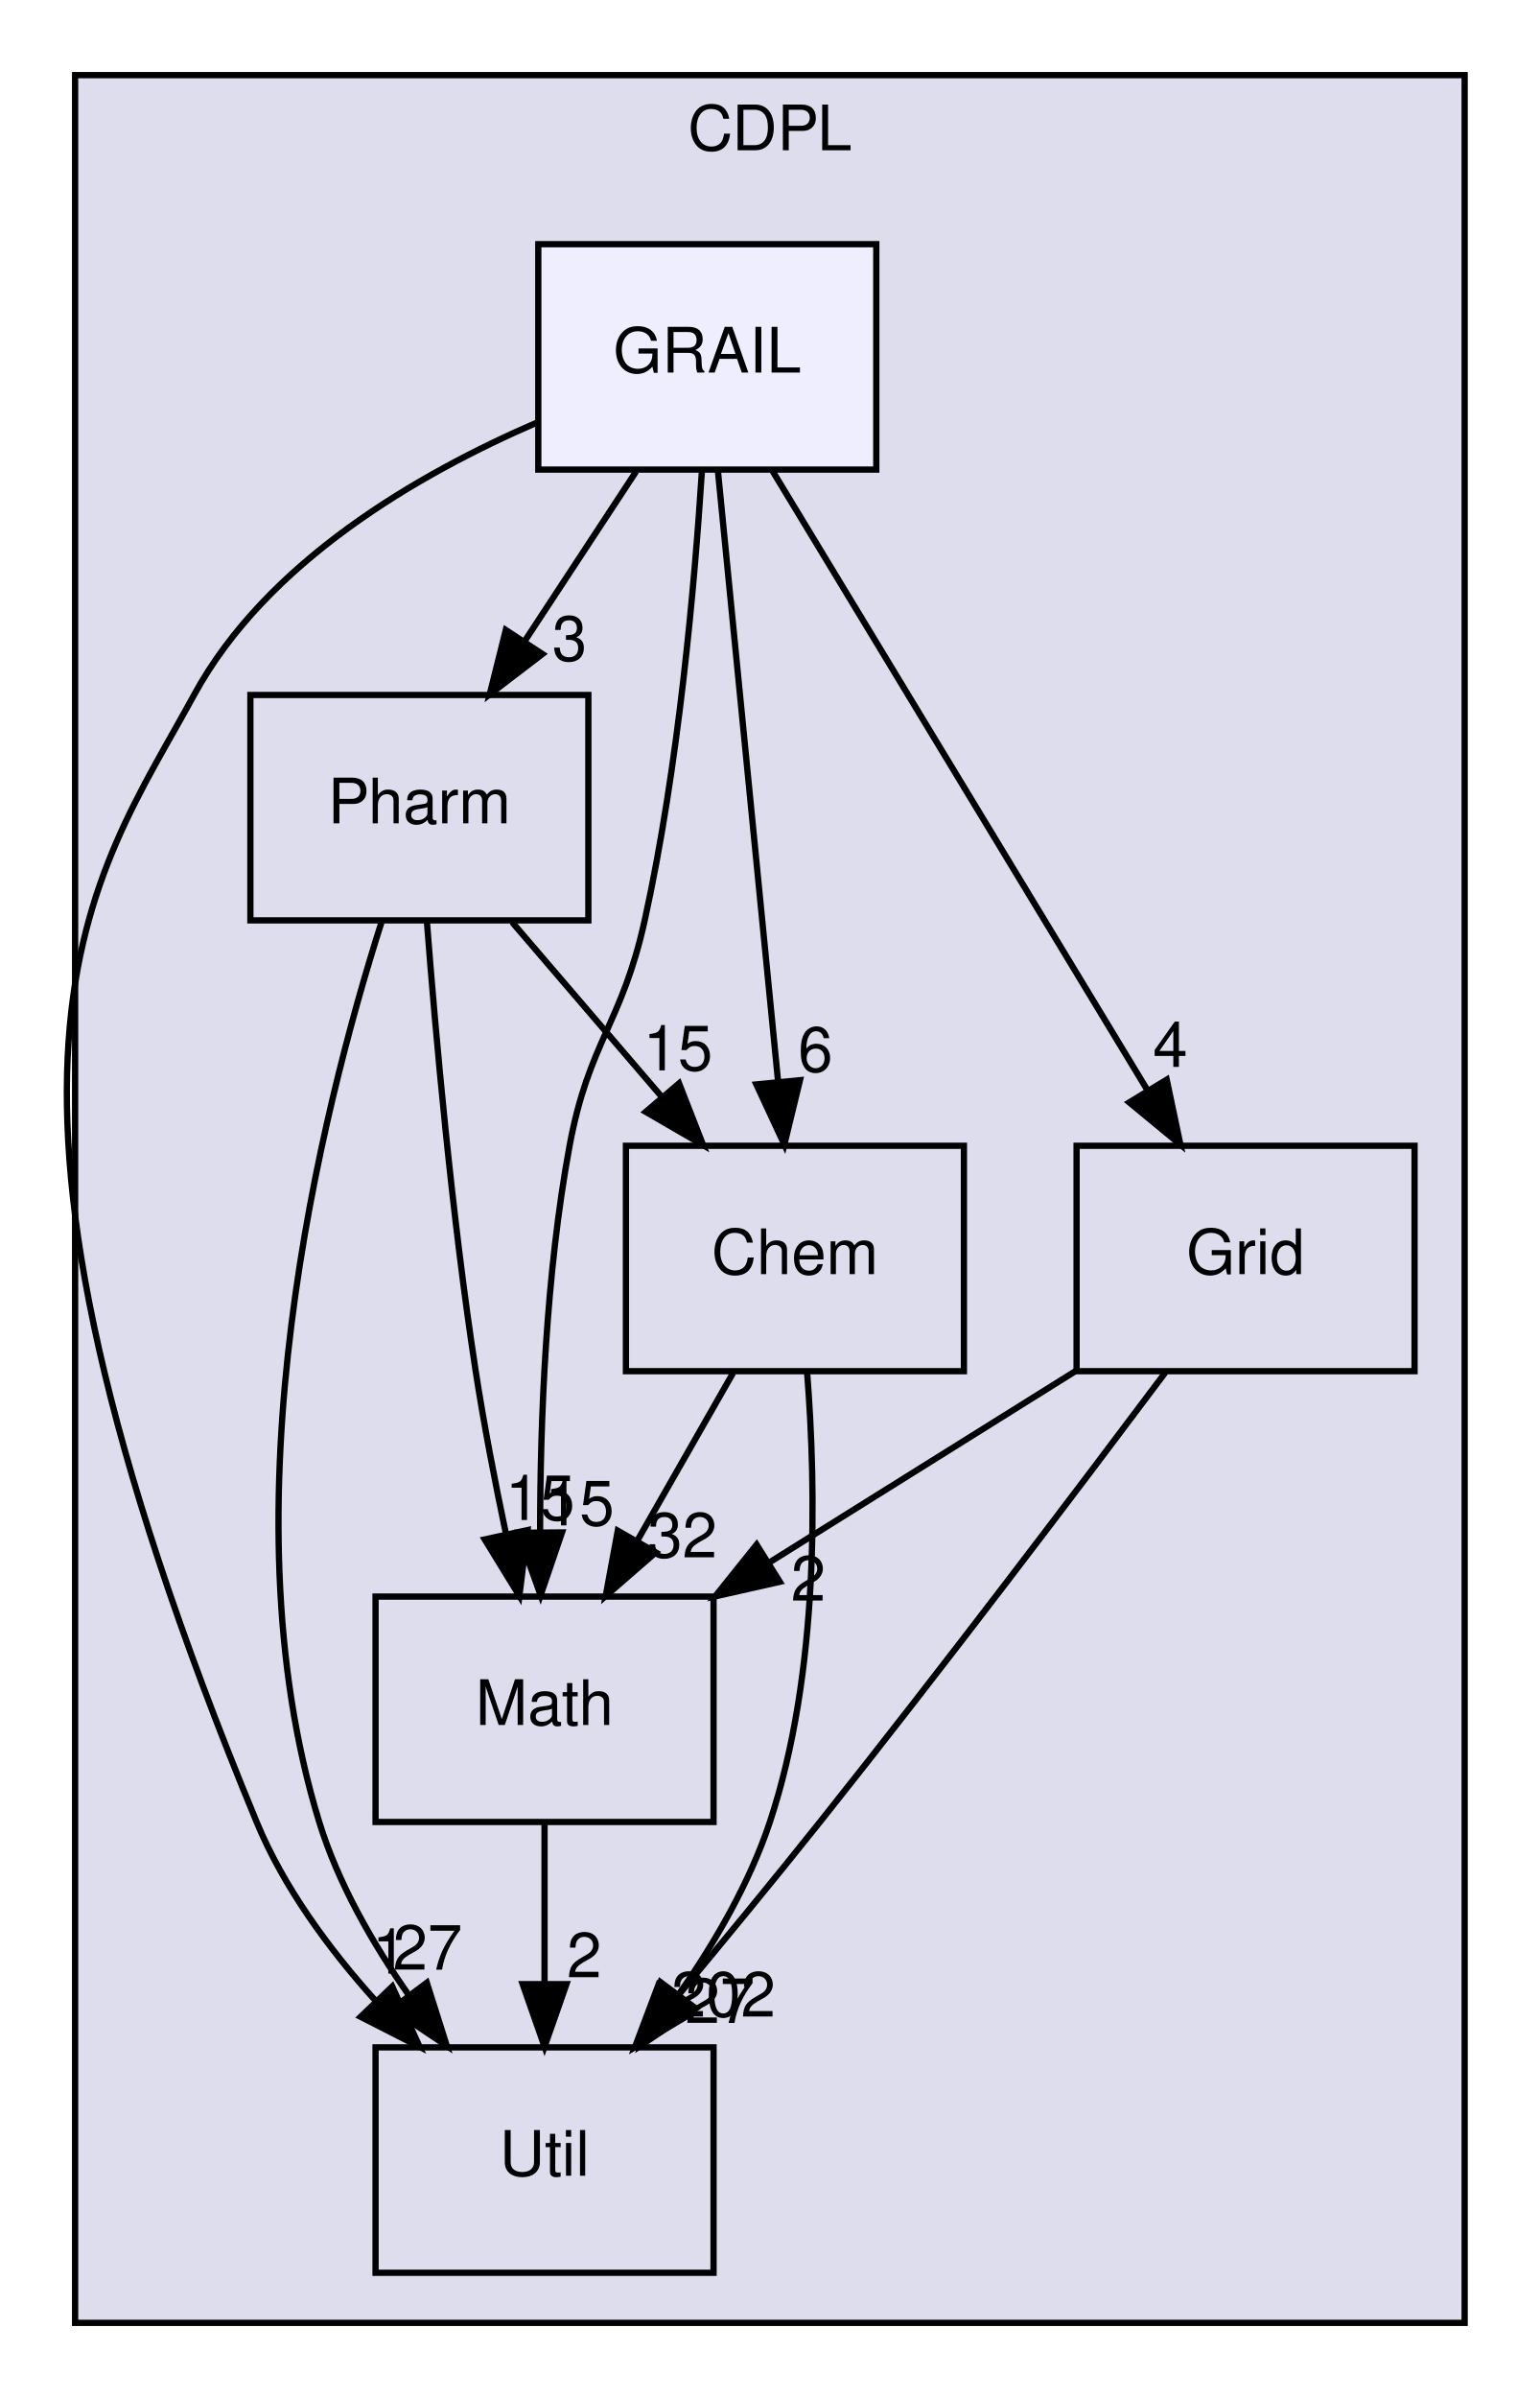
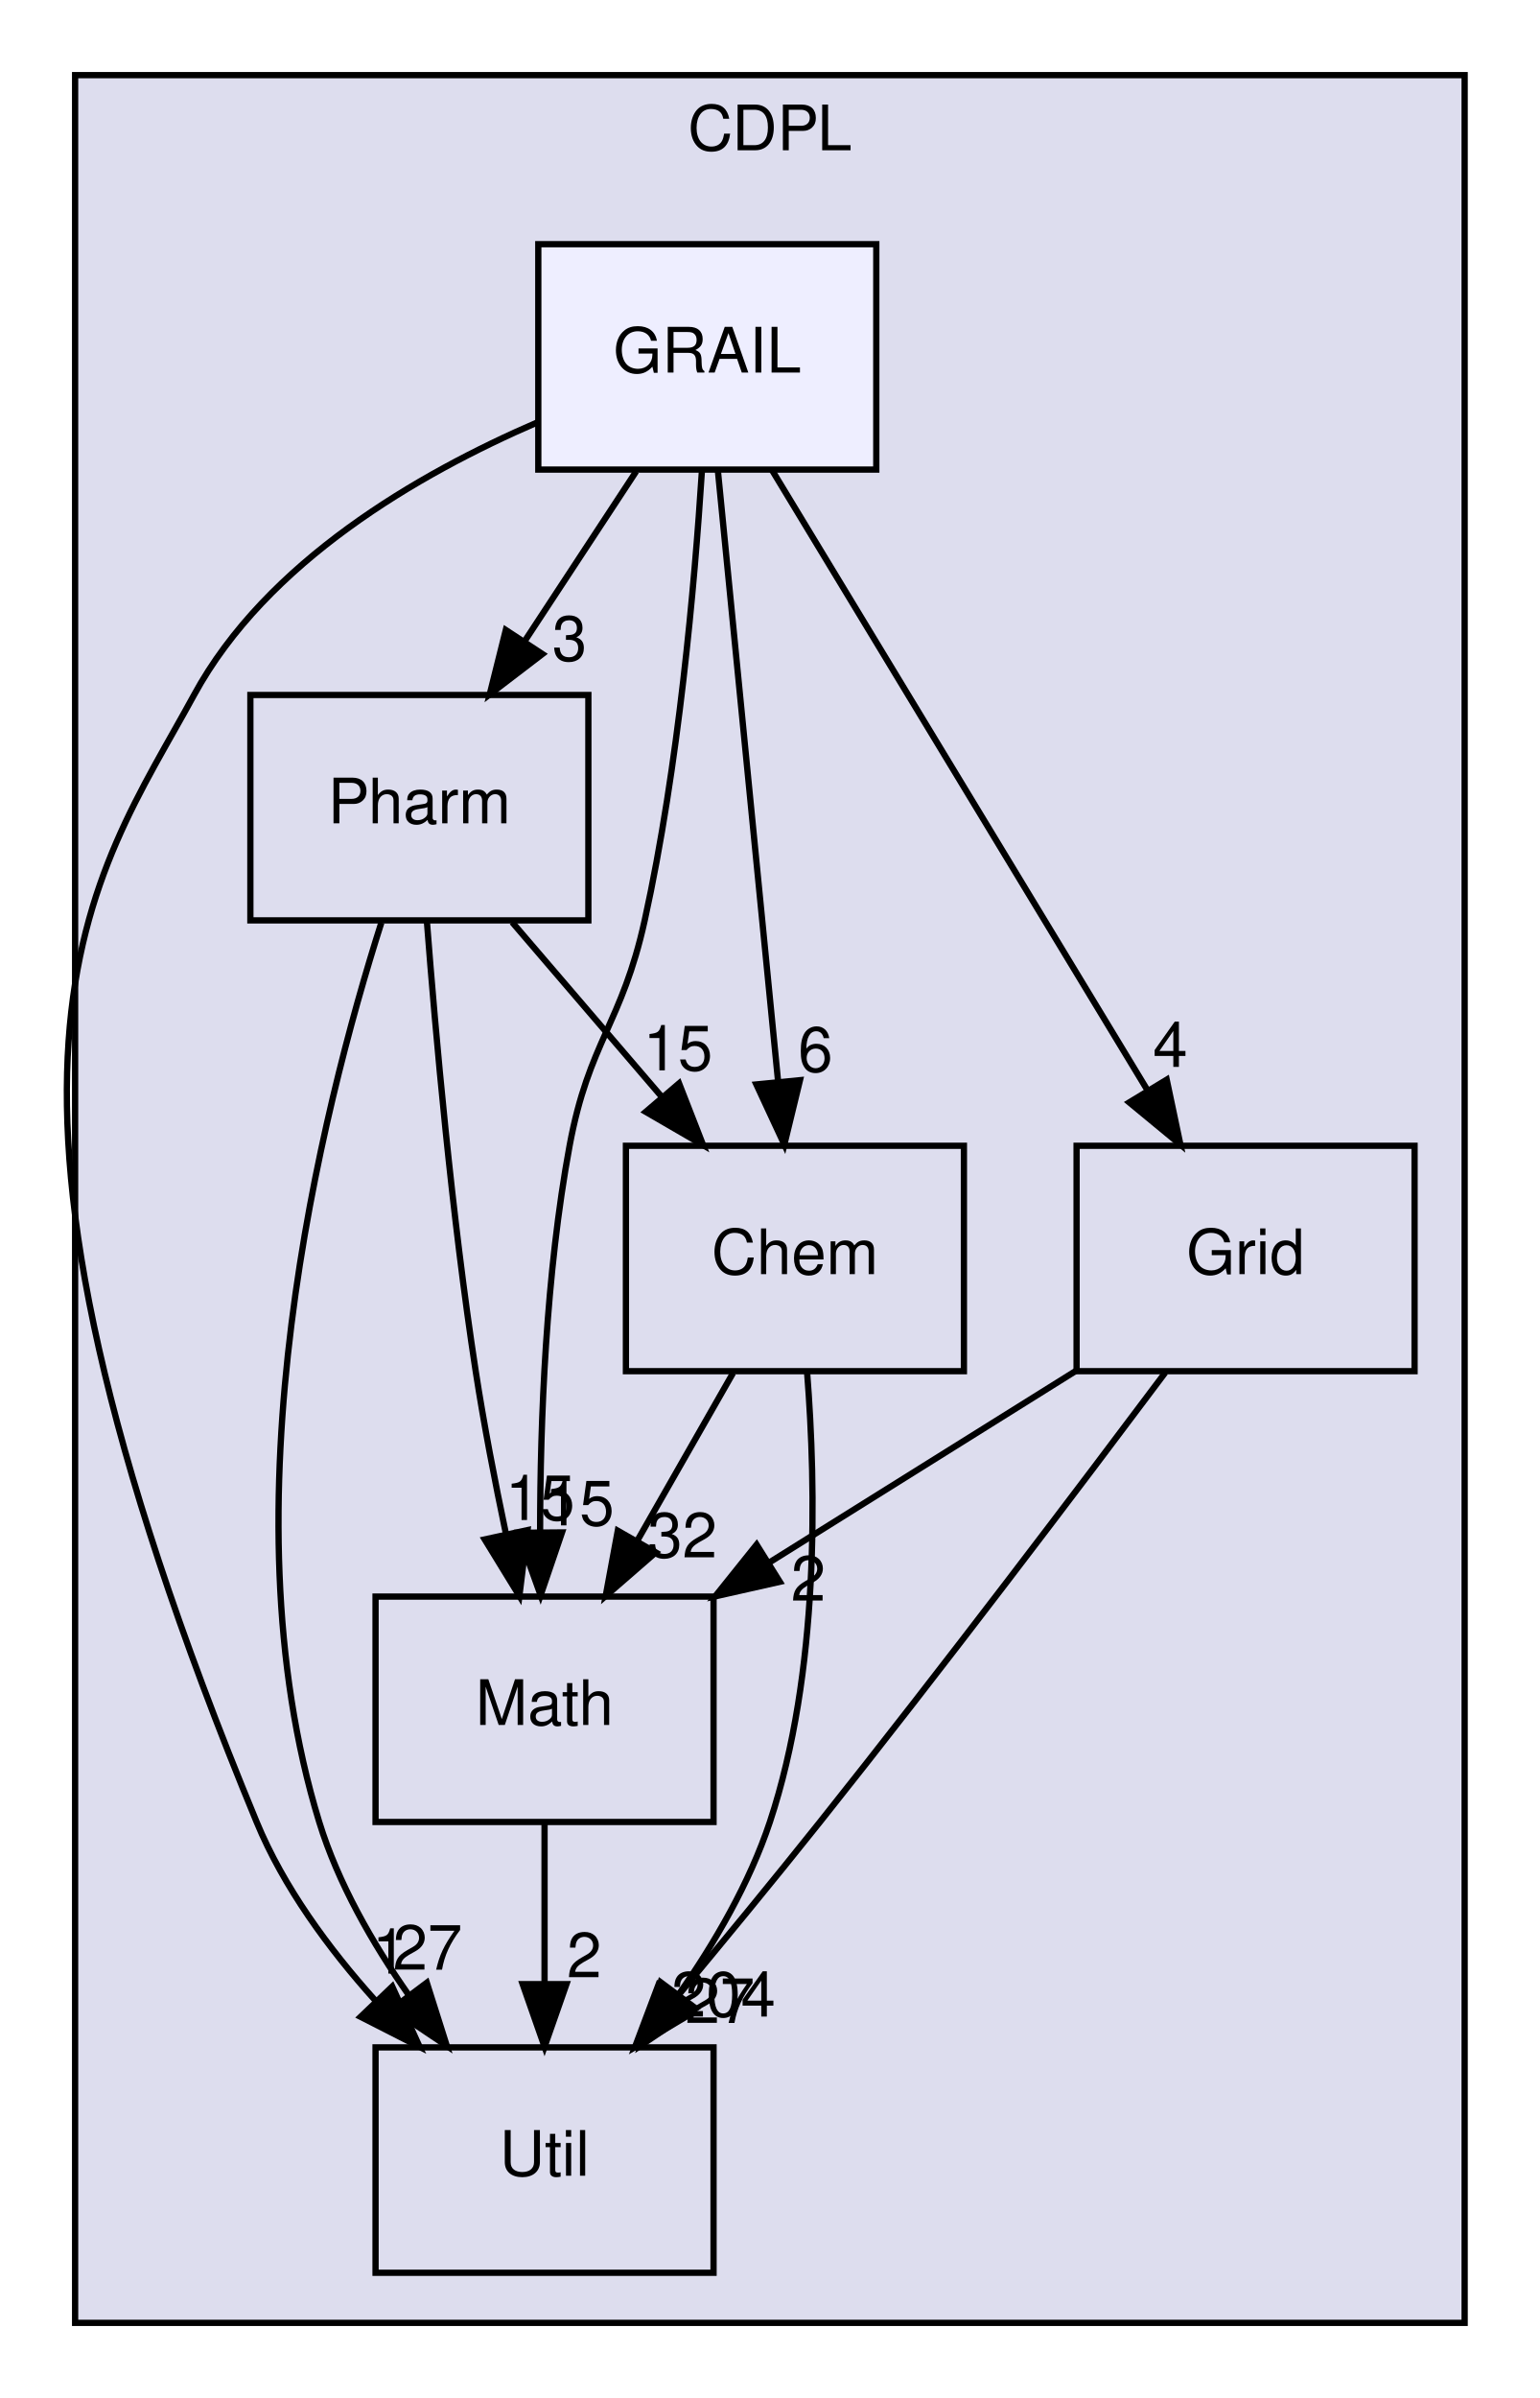
<svg xmlns="http://www.w3.org/2000/svg" xmlns:xlink="http://www.w3.org/1999/xlink" width="246pt" height="383pt" viewBox="0.00 0.00 246.00 383.00">
  <g id="graph0" class="graph" transform="scale(1 1) rotate(0) translate(4 379)">
    <g id="clust1" class="cluster">
      <g id="a_clust1">
        <a xlink:href="dir_13e5b888d4d8e2bc4637fdf598186b4c.html" target="_top" xlink:title="CDPL">
          <polygon fill="#ddddee" stroke="black" points="8,-8 8,-367 230,-367 230,-8 8,-8" />
          <text text-anchor="middle" x="119" y="-355" font-family="Helvetica" font-size="10.00">CDPL</text>
        </a>
      </g>
    </g>
    <g id="node1" class="node">
      <g id="a_node1">
        <a xlink:href="dir_239469eeca6d3c1a97f8d4fbb99adcb8.html" target="_top" xlink:title="Util">
          <polygon fill="none" stroke="black" points="110,-52 56,-52 56,-16 110,-16 110,-52" />
          <text text-anchor="middle" x="83" y="-31.5" font-family="Helvetica" font-size="10.00">Util</text>
        </a>
      </g>
    </g>
    <g id="node2" class="node">
      <g id="a_node2">
        <a xlink:href="dir_44c4819b58b16e7a1f761f8b885b5ba0.html" target="_top" xlink:title="Pharm">
          <polygon fill="none" stroke="black" points="90,-268 36,-268 36,-232 90,-232 90,-268" />
          <text text-anchor="middle" x="63" y="-247.5" font-family="Helvetica" font-size="10.00">Pharm</text>
        </a>
      </g>
    </g>
    <g id="edge1" class="edge">
      <path fill="none" stroke="black" d="M56.93,-231.64C47.38,-201.64 31.48,-138.47 47,-88 50.01,-78.22 55.51,-68.62 61.32,-60.33" />
      <polygon fill="black" stroke="black" points="64.19,-62.33 67.39,-52.23 58.59,-58.13 64.19,-62.33" />
      <g id="a_edge1-headlabel">
        <a xlink:href="dir_000013_000014.html" target="_top" xlink:title="27">
          <text text-anchor="middle" x="64.31" y="-64.41" font-family="Helvetica" font-size="10.00">27</text>
        </a>
      </g>
    </g>
    <g id="node3" class="node">
      <g id="a_node3">
        <a xlink:href="dir_76ec631f4004f297aa98c89994166e73.html" target="_top" xlink:title="Math">
          <polygon fill="none" stroke="black" points="110,-124 56,-124 56,-88 110,-88 110,-124" />
          <text text-anchor="middle" x="83" y="-103.5" font-family="Helvetica" font-size="10.00">Math</text>
        </a>
      </g>
    </g>
    <g id="edge2" class="edge">
      <path fill="none" stroke="black" d="M64.2,-231.87C65.59,-213.9 68.17,-184.87 72,-160 73.31,-151.51 75.08,-142.33 76.83,-134.03" />
      <polygon fill="black" stroke="black" points="80.28,-134.62 78.98,-124.1 73.44,-133.13 80.28,-134.62" />
      <g id="a_edge2-headlabel">
        <a xlink:href="dir_000013_000001.html" target="_top" xlink:title="15">
          <text text-anchor="middle" x="82.29" y="-136.23" font-family="Helvetica" font-size="10.00">15</text>
        </a>
      </g>
    </g>
    <g id="node5" class="node">
      <g id="a_node5">
        <a xlink:href="dir_a73e1d15e6da56bea42fb33a94074c1c.html" target="_top" xlink:title="Chem">
          <polygon fill="none" stroke="black" points="150,-196 96,-196 96,-160 150,-160 150,-196" />
          <text text-anchor="middle" x="123" y="-175.5" font-family="Helvetica" font-size="10.00">Chem</text>
        </a>
      </g>
    </g>
    <g id="edge3" class="edge">
      <path fill="none" stroke="black" d="M77.83,-231.7C85.02,-223.3 93.8,-213.07 101.69,-203.86" />
      <polygon fill="black" stroke="black" points="104.49,-205.97 108.34,-196.1 99.17,-201.42 104.49,-205.97" />
      <g id="a_edge3-headlabel">
        <a xlink:href="dir_000013_000004.html" target="_top" xlink:title="15">
          <text text-anchor="middle" x="104.31" y="-208.05" font-family="Helvetica" font-size="10.00">15</text>
        </a>
      </g>
    </g>
    <g id="edge4" class="edge">
      <path fill="none" stroke="black" d="M83,-87.7C83,-79.98 83,-70.71 83,-62.11" />
      <polygon fill="black" stroke="black" points="86.5,-62.1 83,-52.1 79.5,-62.1 86.5,-62.1" />
      <g id="a_edge4-headlabel">
        <a xlink:href="dir_000001_000014.html" target="_top" xlink:title="2">
          <text text-anchor="middle" x="89.34" y="-63.2" font-family="Helvetica" font-size="10.00">2</text>
        </a>
      </g>
    </g>
    <g id="node4" class="node">
      <g id="a_node4">
        <a xlink:href="dir_9a404c9961da00d4b89f16bd2ea8d981.html" target="_top" xlink:title="Grid">
          <polygon fill="none" stroke="black" points="222,-196 168,-196 168,-160 222,-160 222,-196" />
          <text text-anchor="middle" x="195" y="-175.5" font-family="Helvetica" font-size="10.00">Grid</text>
        </a>
      </g>
    </g>
    <g id="edge10" class="edge">
      <path fill="none" stroke="black" d="M182.17,-159.78C168.64,-141.73 146.63,-112.64 127,-88 119.58,-78.69 111.28,-68.61 103.91,-59.76" />
      <polygon fill="black" stroke="black" points="106.55,-57.46 97.44,-52.04 101.18,-61.96 106.55,-57.46" />
      <g id="a_edge10-headlabel">
        <a xlink:href="dir_000011_000014.html" target="_top" xlink:title="27">
          <text text-anchor="middle" x="111.03" y="-55.9" font-family="Helvetica" font-size="10.00">27</text>
        </a>
      </g>
    </g>
    <g id="edge11" class="edge">
      <path fill="none" stroke="black" d="M167.89,-160.05C153.14,-150.84 134.71,-139.32 118.79,-129.37" />
      <polygon fill="black" stroke="black" points="120.59,-126.36 110.25,-124.03 116.88,-132.3 120.59,-126.36" />
      <g id="a_edge11-headlabel">
        <a xlink:href="dir_000011_000001.html" target="_top" xlink:title="2">
          <text text-anchor="middle" x="125.14" y="-123.36" font-family="Helvetica" font-size="10.00">2</text>
        </a>
      </g>
    </g>
    <g id="edge12" class="edge">
      <path fill="none" stroke="black" d="M124.95,-159.77C126.4,-141.46 126.95,-111.93 119,-88 115.77,-78.29 110.21,-68.71 104.41,-60.42" />
      <polygon fill="black" stroke="black" points="107.15,-58.24 98.37,-52.3 101.54,-62.41 107.15,-58.24" />
      <g id="a_edge12-headlabel">
-         <a xlink:href="dir_000004_000014.html" target="_top" xlink:title="202">
-           <text text-anchor="middle" x="111.58" y="-56.92" font-family="Helvetica" font-size="10.00">202</text>
+         <a xlink:href="dir_000004_000014.html" target="_top" xlink:title="204">
+           <text text-anchor="middle" x="111.58" y="-56.92" font-family="Helvetica" font-size="10.00">204</text>
        </a>
      </g>
    </g>
    <g id="edge13" class="edge">
      <path fill="none" stroke="black" d="M113.11,-159.7C108.51,-151.64 102.94,-141.89 97.85,-132.98" />
      <polygon fill="black" stroke="black" points="100.77,-131.05 92.77,-124.1 94.7,-134.52 100.77,-131.05" />
      <g id="a_edge13-headlabel">
        <a xlink:href="dir_000004_000001.html" target="_top" xlink:title="32">
          <text text-anchor="middle" x="105.02" y="-130.26" font-family="Helvetica" font-size="10.00">32</text>
        </a>
      </g>
    </g>
    <g id="node6" class="node">
      <g id="a_node6">
        <a xlink:href="dir_75e9dc5194008ef9ee22ae8306c0eb0f.html" target="_top" xlink:title="GRAIL">
          <polygon fill="#eeeeff" stroke="black" points="136,-340 82,-340 82,-304 136,-304 136,-340" />
          <text text-anchor="middle" x="109" y="-319.5" font-family="Helvetica" font-size="10.00">GRAIL</text>
        </a>
      </g>
    </g>
    <g id="edge5" class="edge">
      <path fill="none" stroke="black" d="M81.95,-311.58C62.82,-303.33 38.59,-289.29 27,-268 10.79,-238.21 -13.57,-210.31 37,-88 41.3,-77.59 48.5,-67.79 55.94,-59.51" />
      <polygon fill="black" stroke="black" points="58.67,-61.72 63.05,-52.07 53.61,-56.88 58.67,-61.72" />
      <g id="a_edge5-headlabel">
        <a xlink:href="dir_000010_000014.html" target="_top" xlink:title="1">
          <text text-anchor="middle" x="58.23" y="-63.78" font-family="Helvetica" font-size="10.00">1</text>
        </a>
      </g>
    </g>
    <g id="edge6" class="edge">
      <path fill="none" stroke="black" d="M97.63,-303.7C92.28,-295.56 85.8,-285.69 79.89,-276.7" />
      <polygon fill="black" stroke="black" points="82.66,-274.54 74.24,-268.1 76.81,-278.38 82.66,-274.54" />
      <g id="a_edge6-headlabel">
        <a xlink:href="dir_000010_000013.html" target="_top" xlink:title="3">
          <text text-anchor="middle" x="87" y="-273.48" font-family="Helvetica" font-size="10.00">3</text>
        </a>
      </g>
    </g>
    <g id="edge7" class="edge">
      <path fill="none" stroke="black" d="M108.14,-303.76C106.98,-285.71 104.42,-256.6 99,-232 95.37,-215.53 90.07,-212.58 87,-196 83.22,-175.6 82.3,-152.14 82.29,-134.43" />
      <polygon fill="black" stroke="black" points="85.79,-134.25 82.37,-124.22 78.79,-134.19 85.79,-134.25" />
      <g id="a_edge7-headlabel">
        <a xlink:href="dir_000010_000001.html" target="_top" xlink:title="15">
          <text text-anchor="middle" x="88.59" y="-135.37" font-family="Helvetica" font-size="10.00">15</text>
        </a>
      </g>
    </g>
    <g id="edge8" class="edge">
      <path fill="none" stroke="black" d="M119.37,-303.87C134.29,-279.24 161.91,-233.64 179.32,-204.88" />
      <polygon fill="black" stroke="black" points="182.4,-206.56 184.59,-196.19 176.42,-202.93 182.4,-206.56" />
      <g id="a_edge8-headlabel">
        <a xlink:href="dir_000010_000011.html" target="_top" xlink:title="4">
          <text text-anchor="middle" x="182.97" y="-208.6" font-family="Helvetica" font-size="10.00">4</text>
        </a>
      </g>
    </g>
    <g id="edge9" class="edge">
      <path fill="none" stroke="black" d="M110.69,-303.87C113.07,-279.67 117.46,-235.21 120.3,-206.39" />
      <polygon fill="black" stroke="black" points="123.81,-206.48 121.31,-196.19 116.84,-205.8 123.81,-206.48" />
      <g id="a_edge9-headlabel">
        <a xlink:href="dir_000010_000004.html" target="_top" xlink:title="6">
          <text text-anchor="middle" x="126.28" y="-207.84" font-family="Helvetica" font-size="10.00">6</text>
        </a>
      </g>
    </g>
  </g>
</svg>
